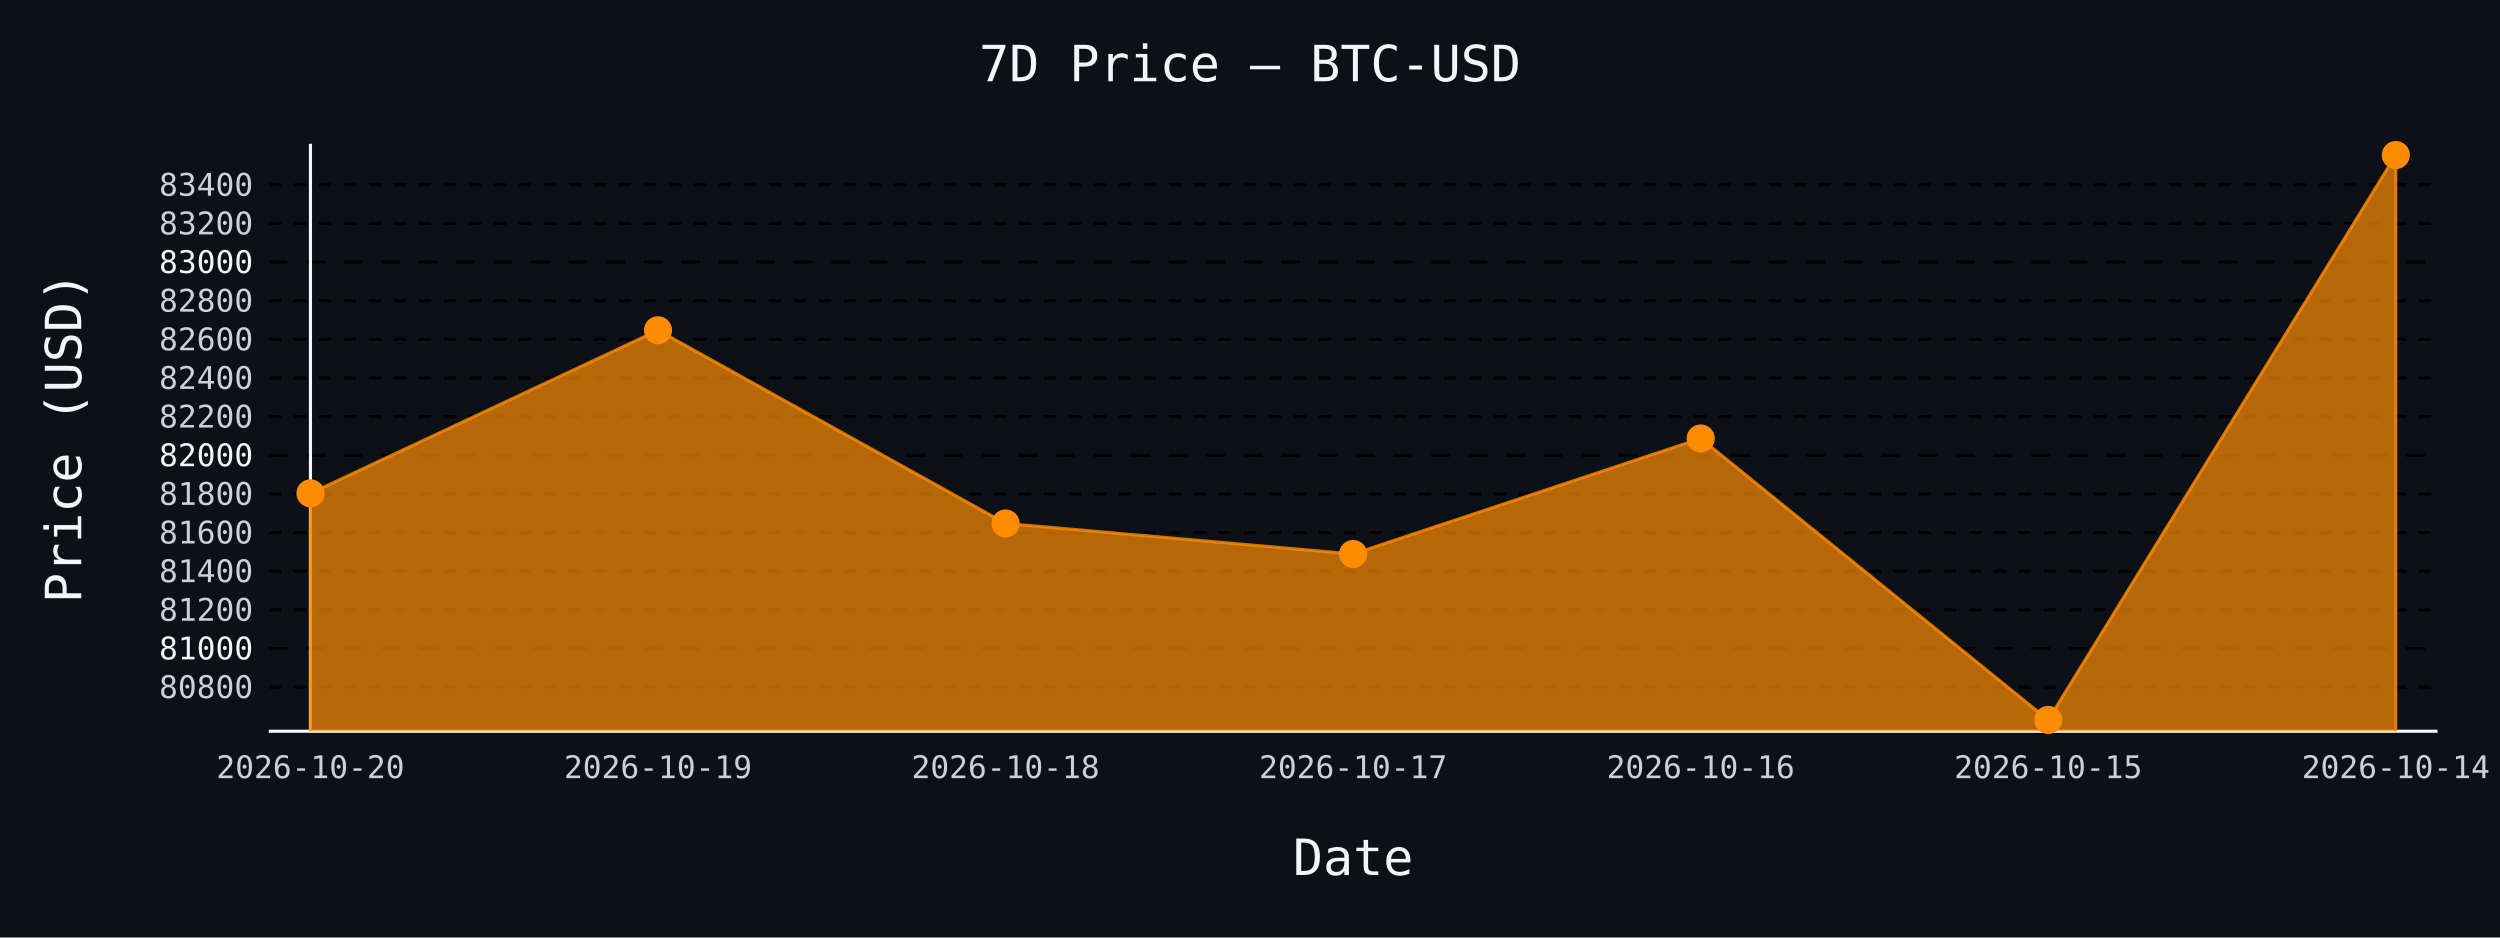
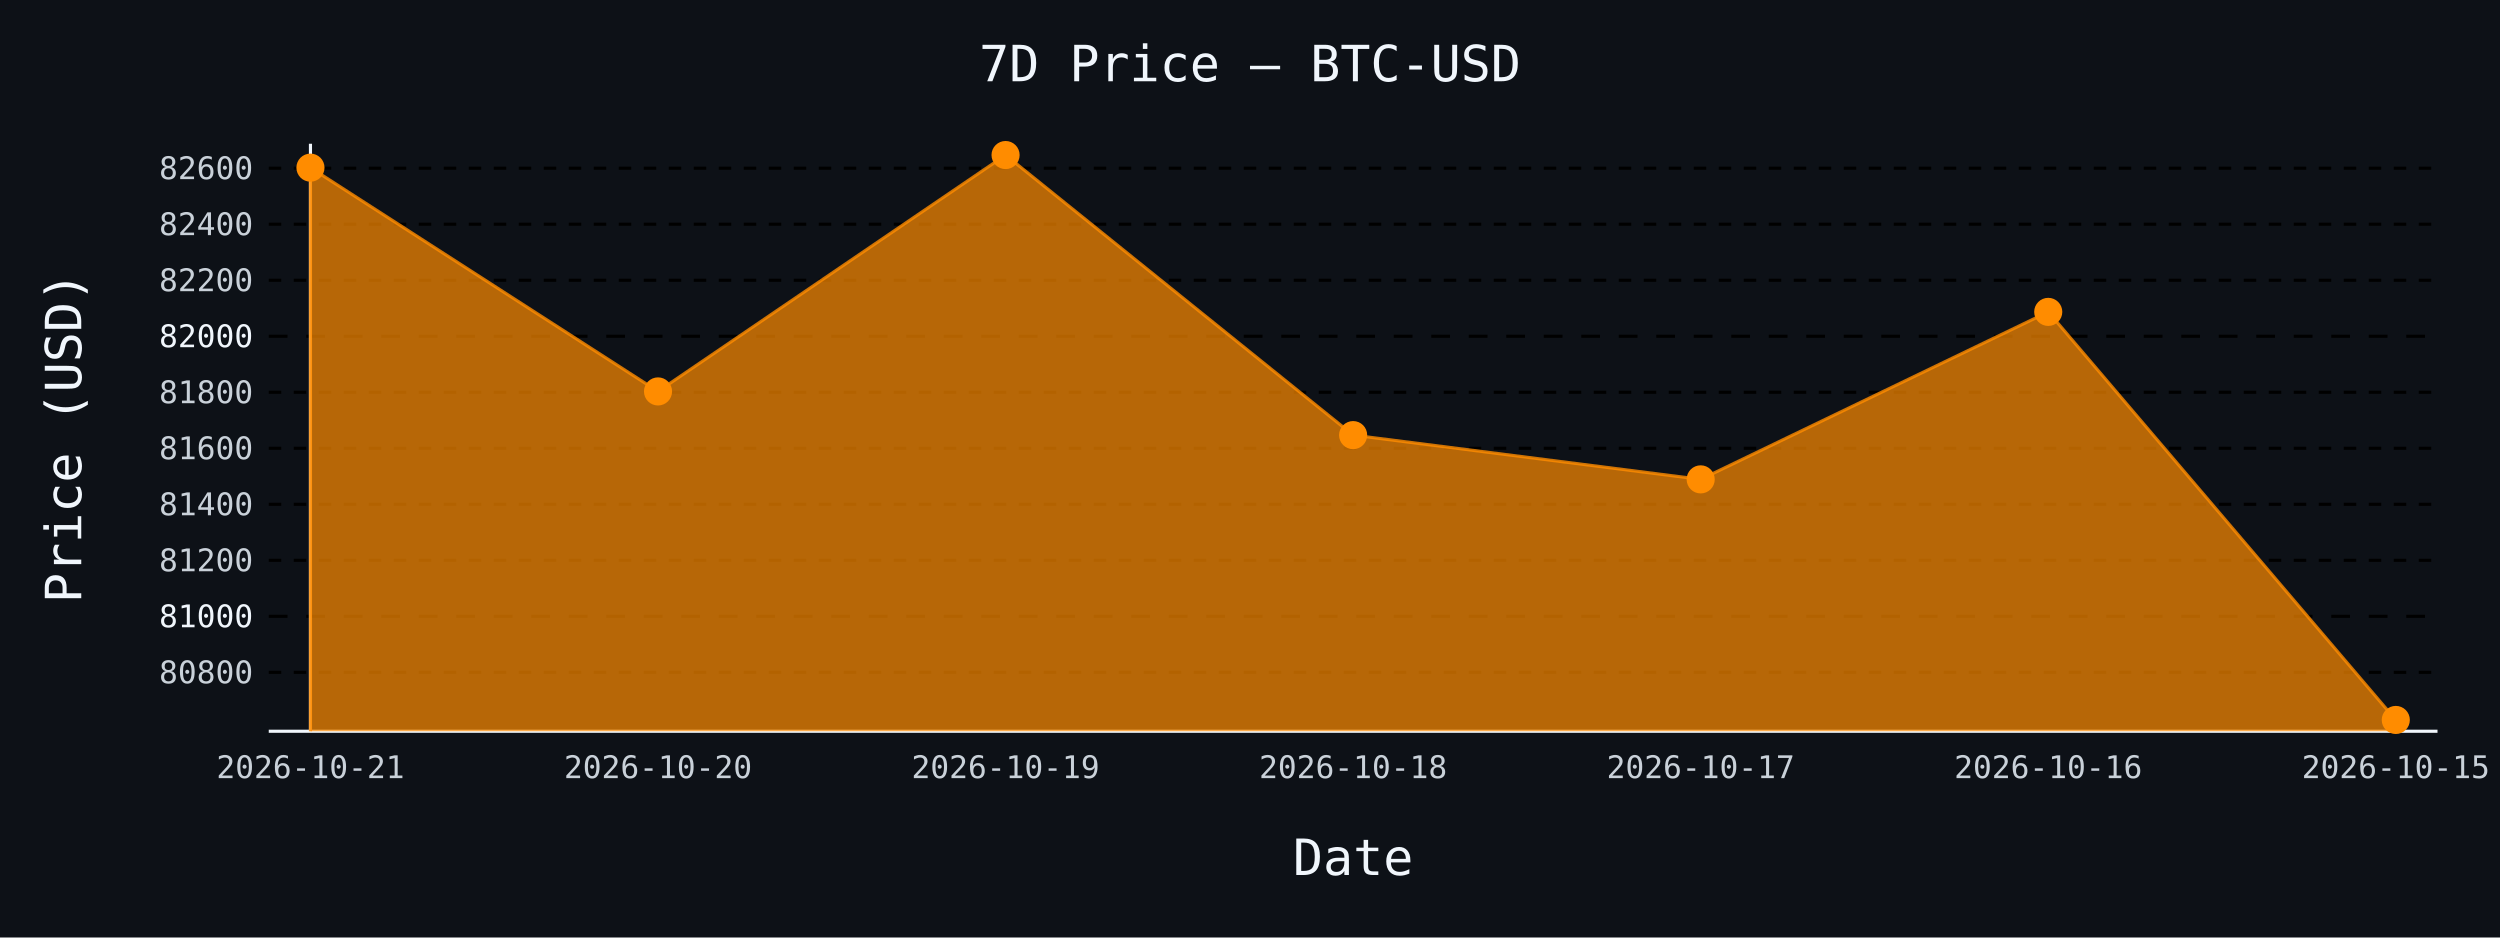
- <svg xmlns="http://www.w3.org/2000/svg" id="chart-0436da3f-935f-464e-bd0c-efa3c23fc609" class="pygal-chart" viewBox="0 0 800 300">
+ <svg xmlns="http://www.w3.org/2000/svg" id="chart-15f28994-abbc-47f6-b485-21463af4c2c4" class="pygal-chart" viewBox="0 0 800 300">
  <defs>
-     <style type="text/css">#chart-0436da3f-935f-464e-bd0c-efa3c23fc609{-webkit-user-select:none;-webkit-font-smoothing:antialiased;font-family:monospace}#chart-0436da3f-935f-464e-bd0c-efa3c23fc609 .title{font-family:monospace;font-size:16px}#chart-0436da3f-935f-464e-bd0c-efa3c23fc609 .legends .legend text{font-family:monospace;font-size:14px}#chart-0436da3f-935f-464e-bd0c-efa3c23fc609 .axis text{font-family:monospace;font-size:10px}#chart-0436da3f-935f-464e-bd0c-efa3c23fc609 .axis text.major{font-family:monospace;font-size:10px}#chart-0436da3f-935f-464e-bd0c-efa3c23fc609 .text-overlay text.value{font-family:monospace;font-size:16px}#chart-0436da3f-935f-464e-bd0c-efa3c23fc609 .text-overlay text.label{font-family:monospace;font-size:10px}#chart-0436da3f-935f-464e-bd0c-efa3c23fc609 .tooltip{font-family:monospace;font-size:14px}#chart-0436da3f-935f-464e-bd0c-efa3c23fc609 text.no_data{font-family:monospace;font-size:64px}
- #chart-0436da3f-935f-464e-bd0c-efa3c23fc609{background-color:#0d1117}#chart-0436da3f-935f-464e-bd0c-efa3c23fc609 path,#chart-0436da3f-935f-464e-bd0c-efa3c23fc609 line,#chart-0436da3f-935f-464e-bd0c-efa3c23fc609 rect,#chart-0436da3f-935f-464e-bd0c-efa3c23fc609 circle{-webkit-transition:150ms;-moz-transition:150ms;transition:150ms}#chart-0436da3f-935f-464e-bd0c-efa3c23fc609 .graph &gt; .background{fill:#0d1117}#chart-0436da3f-935f-464e-bd0c-efa3c23fc609 .plot &gt; .background{fill:#0d1117}#chart-0436da3f-935f-464e-bd0c-efa3c23fc609 .graph{fill:#c9d1d9}#chart-0436da3f-935f-464e-bd0c-efa3c23fc609 text.no_data{fill:#f0f6fc}#chart-0436da3f-935f-464e-bd0c-efa3c23fc609 .title{fill:#f0f6fc}#chart-0436da3f-935f-464e-bd0c-efa3c23fc609 .legends .legend text{fill:#c9d1d9}#chart-0436da3f-935f-464e-bd0c-efa3c23fc609 .legends .legend:hover text{fill:#f0f6fc}#chart-0436da3f-935f-464e-bd0c-efa3c23fc609 .axis .line{stroke:#f0f6fc}#chart-0436da3f-935f-464e-bd0c-efa3c23fc609 .axis .guide.line{stroke:#8b949e}#chart-0436da3f-935f-464e-bd0c-efa3c23fc609 .axis .major.line{stroke:#c9d1d9}#chart-0436da3f-935f-464e-bd0c-efa3c23fc609 .axis text.major{fill:#f0f6fc}#chart-0436da3f-935f-464e-bd0c-efa3c23fc609 .axis.y .guides:hover .guide.line,#chart-0436da3f-935f-464e-bd0c-efa3c23fc609 .line-graph .axis.x .guides:hover .guide.line,#chart-0436da3f-935f-464e-bd0c-efa3c23fc609 .stackedline-graph .axis.x .guides:hover .guide.line,#chart-0436da3f-935f-464e-bd0c-efa3c23fc609 .xy-graph .axis.x .guides:hover .guide.line{stroke:#f0f6fc}#chart-0436da3f-935f-464e-bd0c-efa3c23fc609 .axis .guides:hover text{fill:#f0f6fc}#chart-0436da3f-935f-464e-bd0c-efa3c23fc609 .reactive{fill-opacity:.7;stroke-opacity:.8;stroke-width:1}#chart-0436da3f-935f-464e-bd0c-efa3c23fc609 .ci{stroke:#c9d1d9}#chart-0436da3f-935f-464e-bd0c-efa3c23fc609 .reactive.active,#chart-0436da3f-935f-464e-bd0c-efa3c23fc609 .active .reactive{fill-opacity:.8;stroke-opacity:.9;stroke-width:4}#chart-0436da3f-935f-464e-bd0c-efa3c23fc609 .ci .reactive.active{stroke-width:1.5}#chart-0436da3f-935f-464e-bd0c-efa3c23fc609 .series text{fill:#f0f6fc}#chart-0436da3f-935f-464e-bd0c-efa3c23fc609 .tooltip rect{fill:#0d1117;stroke:#f0f6fc;-webkit-transition:opacity 150ms;-moz-transition:opacity 150ms;transition:opacity 150ms}#chart-0436da3f-935f-464e-bd0c-efa3c23fc609 .tooltip .label{fill:#c9d1d9}#chart-0436da3f-935f-464e-bd0c-efa3c23fc609 .tooltip .label{fill:#c9d1d9}#chart-0436da3f-935f-464e-bd0c-efa3c23fc609 .tooltip .legend{font-size:.8em;fill:#8b949e}#chart-0436da3f-935f-464e-bd0c-efa3c23fc609 .tooltip .x_label{font-size:.6em;fill:#f0f6fc}#chart-0436da3f-935f-464e-bd0c-efa3c23fc609 .tooltip .xlink{font-size:.5em;text-decoration:underline}#chart-0436da3f-935f-464e-bd0c-efa3c23fc609 .tooltip .value{font-size:1.5em}#chart-0436da3f-935f-464e-bd0c-efa3c23fc609 .bound{font-size:.5em}#chart-0436da3f-935f-464e-bd0c-efa3c23fc609 .max-value{font-size:.75em;fill:#8b949e}#chart-0436da3f-935f-464e-bd0c-efa3c23fc609 .map-element{fill:#0d1117;stroke:#8b949e !important}#chart-0436da3f-935f-464e-bd0c-efa3c23fc609 .map-element .reactive{fill-opacity:inherit;stroke-opacity:inherit}#chart-0436da3f-935f-464e-bd0c-efa3c23fc609 .color-0,#chart-0436da3f-935f-464e-bd0c-efa3c23fc609 .color-0 a:visited{stroke:#ff8c00;fill:#ff8c00}#chart-0436da3f-935f-464e-bd0c-efa3c23fc609 .text-overlay .color-0 text{fill:black}
- #chart-0436da3f-935f-464e-bd0c-efa3c23fc609 text.no_data{text-anchor:middle}#chart-0436da3f-935f-464e-bd0c-efa3c23fc609 .guide.line{fill:none}#chart-0436da3f-935f-464e-bd0c-efa3c23fc609 .centered{text-anchor:middle}#chart-0436da3f-935f-464e-bd0c-efa3c23fc609 .title{text-anchor:middle}#chart-0436da3f-935f-464e-bd0c-efa3c23fc609 .legends .legend text{fill-opacity:1}#chart-0436da3f-935f-464e-bd0c-efa3c23fc609 .axis.x text{text-anchor:middle}#chart-0436da3f-935f-464e-bd0c-efa3c23fc609 .axis.x:not(.web) text[transform]{text-anchor:start}#chart-0436da3f-935f-464e-bd0c-efa3c23fc609 .axis.x:not(.web) text[transform].backwards{text-anchor:end}#chart-0436da3f-935f-464e-bd0c-efa3c23fc609 .axis.y text{text-anchor:end}#chart-0436da3f-935f-464e-bd0c-efa3c23fc609 .axis.y text[transform].backwards{text-anchor:start}#chart-0436da3f-935f-464e-bd0c-efa3c23fc609 .axis.y2 text{text-anchor:start}#chart-0436da3f-935f-464e-bd0c-efa3c23fc609 .axis.y2 text[transform].backwards{text-anchor:end}#chart-0436da3f-935f-464e-bd0c-efa3c23fc609 .axis .guide.line{stroke-dasharray:4,4;stroke:black}#chart-0436da3f-935f-464e-bd0c-efa3c23fc609 .axis .major.guide.line{stroke-dasharray:6,6;stroke:black}#chart-0436da3f-935f-464e-bd0c-efa3c23fc609 .horizontal .axis.y .guide.line,#chart-0436da3f-935f-464e-bd0c-efa3c23fc609 .horizontal .axis.y2 .guide.line,#chart-0436da3f-935f-464e-bd0c-efa3c23fc609 .vertical .axis.x .guide.line{opacity:0}#chart-0436da3f-935f-464e-bd0c-efa3c23fc609 .horizontal .axis.always_show .guide.line,#chart-0436da3f-935f-464e-bd0c-efa3c23fc609 .vertical .axis.always_show .guide.line{opacity:1 !important}#chart-0436da3f-935f-464e-bd0c-efa3c23fc609 .axis.y .guides:hover .guide.line,#chart-0436da3f-935f-464e-bd0c-efa3c23fc609 .axis.y2 .guides:hover .guide.line,#chart-0436da3f-935f-464e-bd0c-efa3c23fc609 .axis.x .guides:hover .guide.line{opacity:1}#chart-0436da3f-935f-464e-bd0c-efa3c23fc609 .axis .guides:hover text{opacity:1}#chart-0436da3f-935f-464e-bd0c-efa3c23fc609 .nofill{fill:none}#chart-0436da3f-935f-464e-bd0c-efa3c23fc609 .subtle-fill{fill-opacity:.2}#chart-0436da3f-935f-464e-bd0c-efa3c23fc609 .dot{stroke-width:1px;fill-opacity:1;stroke-opacity:1}#chart-0436da3f-935f-464e-bd0c-efa3c23fc609 .dot.active{stroke-width:5px}#chart-0436da3f-935f-464e-bd0c-efa3c23fc609 .dot.negative{fill:transparent}#chart-0436da3f-935f-464e-bd0c-efa3c23fc609 text,#chart-0436da3f-935f-464e-bd0c-efa3c23fc609 tspan{stroke:none !important}#chart-0436da3f-935f-464e-bd0c-efa3c23fc609 .series text.active{opacity:1}#chart-0436da3f-935f-464e-bd0c-efa3c23fc609 .tooltip rect{fill-opacity:.95;stroke-width:.5}#chart-0436da3f-935f-464e-bd0c-efa3c23fc609 .tooltip text{fill-opacity:1}#chart-0436da3f-935f-464e-bd0c-efa3c23fc609 .showable{visibility:hidden}#chart-0436da3f-935f-464e-bd0c-efa3c23fc609 .showable.shown{visibility:visible}#chart-0436da3f-935f-464e-bd0c-efa3c23fc609 .gauge-background{fill:rgba(229,229,229,1);stroke:none}#chart-0436da3f-935f-464e-bd0c-efa3c23fc609 .bg-lines{stroke:#0d1117;stroke-width:2px}</style>
+     <style type="text/css">#chart-15f28994-abbc-47f6-b485-21463af4c2c4{-webkit-user-select:none;-webkit-font-smoothing:antialiased;font-family:monospace}#chart-15f28994-abbc-47f6-b485-21463af4c2c4 .title{font-family:monospace;font-size:16px}#chart-15f28994-abbc-47f6-b485-21463af4c2c4 .legends .legend text{font-family:monospace;font-size:14px}#chart-15f28994-abbc-47f6-b485-21463af4c2c4 .axis text{font-family:monospace;font-size:10px}#chart-15f28994-abbc-47f6-b485-21463af4c2c4 .axis text.major{font-family:monospace;font-size:10px}#chart-15f28994-abbc-47f6-b485-21463af4c2c4 .text-overlay text.value{font-family:monospace;font-size:16px}#chart-15f28994-abbc-47f6-b485-21463af4c2c4 .text-overlay text.label{font-family:monospace;font-size:10px}#chart-15f28994-abbc-47f6-b485-21463af4c2c4 .tooltip{font-family:monospace;font-size:14px}#chart-15f28994-abbc-47f6-b485-21463af4c2c4 text.no_data{font-family:monospace;font-size:64px}
+ #chart-15f28994-abbc-47f6-b485-21463af4c2c4{background-color:#0d1117}#chart-15f28994-abbc-47f6-b485-21463af4c2c4 path,#chart-15f28994-abbc-47f6-b485-21463af4c2c4 line,#chart-15f28994-abbc-47f6-b485-21463af4c2c4 rect,#chart-15f28994-abbc-47f6-b485-21463af4c2c4 circle{-webkit-transition:150ms;-moz-transition:150ms;transition:150ms}#chart-15f28994-abbc-47f6-b485-21463af4c2c4 .graph &gt; .background{fill:#0d1117}#chart-15f28994-abbc-47f6-b485-21463af4c2c4 .plot &gt; .background{fill:#0d1117}#chart-15f28994-abbc-47f6-b485-21463af4c2c4 .graph{fill:#c9d1d9}#chart-15f28994-abbc-47f6-b485-21463af4c2c4 text.no_data{fill:#f0f6fc}#chart-15f28994-abbc-47f6-b485-21463af4c2c4 .title{fill:#f0f6fc}#chart-15f28994-abbc-47f6-b485-21463af4c2c4 .legends .legend text{fill:#c9d1d9}#chart-15f28994-abbc-47f6-b485-21463af4c2c4 .legends .legend:hover text{fill:#f0f6fc}#chart-15f28994-abbc-47f6-b485-21463af4c2c4 .axis .line{stroke:#f0f6fc}#chart-15f28994-abbc-47f6-b485-21463af4c2c4 .axis .guide.line{stroke:#8b949e}#chart-15f28994-abbc-47f6-b485-21463af4c2c4 .axis .major.line{stroke:#c9d1d9}#chart-15f28994-abbc-47f6-b485-21463af4c2c4 .axis text.major{fill:#f0f6fc}#chart-15f28994-abbc-47f6-b485-21463af4c2c4 .axis.y .guides:hover .guide.line,#chart-15f28994-abbc-47f6-b485-21463af4c2c4 .line-graph .axis.x .guides:hover .guide.line,#chart-15f28994-abbc-47f6-b485-21463af4c2c4 .stackedline-graph .axis.x .guides:hover .guide.line,#chart-15f28994-abbc-47f6-b485-21463af4c2c4 .xy-graph .axis.x .guides:hover .guide.line{stroke:#f0f6fc}#chart-15f28994-abbc-47f6-b485-21463af4c2c4 .axis .guides:hover text{fill:#f0f6fc}#chart-15f28994-abbc-47f6-b485-21463af4c2c4 .reactive{fill-opacity:.7;stroke-opacity:.8;stroke-width:1}#chart-15f28994-abbc-47f6-b485-21463af4c2c4 .ci{stroke:#c9d1d9}#chart-15f28994-abbc-47f6-b485-21463af4c2c4 .reactive.active,#chart-15f28994-abbc-47f6-b485-21463af4c2c4 .active .reactive{fill-opacity:.8;stroke-opacity:.9;stroke-width:4}#chart-15f28994-abbc-47f6-b485-21463af4c2c4 .ci .reactive.active{stroke-width:1.5}#chart-15f28994-abbc-47f6-b485-21463af4c2c4 .series text{fill:#f0f6fc}#chart-15f28994-abbc-47f6-b485-21463af4c2c4 .tooltip rect{fill:#0d1117;stroke:#f0f6fc;-webkit-transition:opacity 150ms;-moz-transition:opacity 150ms;transition:opacity 150ms}#chart-15f28994-abbc-47f6-b485-21463af4c2c4 .tooltip .label{fill:#c9d1d9}#chart-15f28994-abbc-47f6-b485-21463af4c2c4 .tooltip .label{fill:#c9d1d9}#chart-15f28994-abbc-47f6-b485-21463af4c2c4 .tooltip .legend{font-size:.8em;fill:#8b949e}#chart-15f28994-abbc-47f6-b485-21463af4c2c4 .tooltip .x_label{font-size:.6em;fill:#f0f6fc}#chart-15f28994-abbc-47f6-b485-21463af4c2c4 .tooltip .xlink{font-size:.5em;text-decoration:underline}#chart-15f28994-abbc-47f6-b485-21463af4c2c4 .tooltip .value{font-size:1.5em}#chart-15f28994-abbc-47f6-b485-21463af4c2c4 .bound{font-size:.5em}#chart-15f28994-abbc-47f6-b485-21463af4c2c4 .max-value{font-size:.75em;fill:#8b949e}#chart-15f28994-abbc-47f6-b485-21463af4c2c4 .map-element{fill:#0d1117;stroke:#8b949e !important}#chart-15f28994-abbc-47f6-b485-21463af4c2c4 .map-element .reactive{fill-opacity:inherit;stroke-opacity:inherit}#chart-15f28994-abbc-47f6-b485-21463af4c2c4 .color-0,#chart-15f28994-abbc-47f6-b485-21463af4c2c4 .color-0 a:visited{stroke:#ff8c00;fill:#ff8c00}#chart-15f28994-abbc-47f6-b485-21463af4c2c4 .text-overlay .color-0 text{fill:black}
+ #chart-15f28994-abbc-47f6-b485-21463af4c2c4 text.no_data{text-anchor:middle}#chart-15f28994-abbc-47f6-b485-21463af4c2c4 .guide.line{fill:none}#chart-15f28994-abbc-47f6-b485-21463af4c2c4 .centered{text-anchor:middle}#chart-15f28994-abbc-47f6-b485-21463af4c2c4 .title{text-anchor:middle}#chart-15f28994-abbc-47f6-b485-21463af4c2c4 .legends .legend text{fill-opacity:1}#chart-15f28994-abbc-47f6-b485-21463af4c2c4 .axis.x text{text-anchor:middle}#chart-15f28994-abbc-47f6-b485-21463af4c2c4 .axis.x:not(.web) text[transform]{text-anchor:start}#chart-15f28994-abbc-47f6-b485-21463af4c2c4 .axis.x:not(.web) text[transform].backwards{text-anchor:end}#chart-15f28994-abbc-47f6-b485-21463af4c2c4 .axis.y text{text-anchor:end}#chart-15f28994-abbc-47f6-b485-21463af4c2c4 .axis.y text[transform].backwards{text-anchor:start}#chart-15f28994-abbc-47f6-b485-21463af4c2c4 .axis.y2 text{text-anchor:start}#chart-15f28994-abbc-47f6-b485-21463af4c2c4 .axis.y2 text[transform].backwards{text-anchor:end}#chart-15f28994-abbc-47f6-b485-21463af4c2c4 .axis .guide.line{stroke-dasharray:4,4;stroke:black}#chart-15f28994-abbc-47f6-b485-21463af4c2c4 .axis .major.guide.line{stroke-dasharray:6,6;stroke:black}#chart-15f28994-abbc-47f6-b485-21463af4c2c4 .horizontal .axis.y .guide.line,#chart-15f28994-abbc-47f6-b485-21463af4c2c4 .horizontal .axis.y2 .guide.line,#chart-15f28994-abbc-47f6-b485-21463af4c2c4 .vertical .axis.x .guide.line{opacity:0}#chart-15f28994-abbc-47f6-b485-21463af4c2c4 .horizontal .axis.always_show .guide.line,#chart-15f28994-abbc-47f6-b485-21463af4c2c4 .vertical .axis.always_show .guide.line{opacity:1 !important}#chart-15f28994-abbc-47f6-b485-21463af4c2c4 .axis.y .guides:hover .guide.line,#chart-15f28994-abbc-47f6-b485-21463af4c2c4 .axis.y2 .guides:hover .guide.line,#chart-15f28994-abbc-47f6-b485-21463af4c2c4 .axis.x .guides:hover .guide.line{opacity:1}#chart-15f28994-abbc-47f6-b485-21463af4c2c4 .axis .guides:hover text{opacity:1}#chart-15f28994-abbc-47f6-b485-21463af4c2c4 .nofill{fill:none}#chart-15f28994-abbc-47f6-b485-21463af4c2c4 .subtle-fill{fill-opacity:.2}#chart-15f28994-abbc-47f6-b485-21463af4c2c4 .dot{stroke-width:1px;fill-opacity:1;stroke-opacity:1}#chart-15f28994-abbc-47f6-b485-21463af4c2c4 .dot.active{stroke-width:5px}#chart-15f28994-abbc-47f6-b485-21463af4c2c4 .dot.negative{fill:transparent}#chart-15f28994-abbc-47f6-b485-21463af4c2c4 text,#chart-15f28994-abbc-47f6-b485-21463af4c2c4 tspan{stroke:none !important}#chart-15f28994-abbc-47f6-b485-21463af4c2c4 .series text.active{opacity:1}#chart-15f28994-abbc-47f6-b485-21463af4c2c4 .tooltip rect{fill-opacity:.95;stroke-width:.5}#chart-15f28994-abbc-47f6-b485-21463af4c2c4 .tooltip text{fill-opacity:1}#chart-15f28994-abbc-47f6-b485-21463af4c2c4 .showable{visibility:hidden}#chart-15f28994-abbc-47f6-b485-21463af4c2c4 .showable.shown{visibility:visible}#chart-15f28994-abbc-47f6-b485-21463af4c2c4 .gauge-background{fill:rgba(229,229,229,1);stroke:none}#chart-15f28994-abbc-47f6-b485-21463af4c2c4 .bg-lines{stroke:#0d1117;stroke-width:2px}</style>
  </defs>
  <g class="graph line-graph vertical">
    <rect x="0" y="0" width="800" height="300" class="background" />
    <g transform="translate(86, 46)" class="plot">
      <rect x="0" y="0" width="694.0" height="188" class="background" />
      <g class="axis y always_show">
        <path d="M0 188 h694" class="line" />
        <g class="guides">
-           <path d="M0 173.875 h694" class="guide line" />
-           <text x="-5" y="177.375" class="">80800</text>
+           <path d="M0 169.149 h694" class="guide line" />
+           <text x="-5" y="172.649" class="">80800</text>
        </g>
        <g class="guides">
-           <path d="M0 161.51 h694" class="major guide line" />
-           <text x="-5" y="165.01" class="major">81000</text>
+           <path d="M0 151.224 h694" class="major guide line" />
+           <text x="-5" y="154.724" class="major">81000</text>
        </g>
        <g class="guides">
-           <path d="M0 149.146 h694" class="guide line" />
-           <text x="-5" y="152.646" class="">81200</text>
+           <path d="M0 133.3 h694" class="guide line" />
+           <text x="-5" y="136.8" class="">81200</text>
        </g>
        <g class="guides">
-           <path d="M0 136.781 h694" class="guide line" />
-           <text x="-5" y="140.281" class="">81400</text>
+           <path d="M0 115.375 h694" class="guide line" />
+           <text x="-5" y="118.875" class="">81400</text>
        </g>
        <g class="guides">
-           <path d="M0 124.417 h694" class="guide line" />
-           <text x="-5" y="127.917" class="">81600</text>
+           <path d="M0 97.45 h694" class="guide line" />
+           <text x="-5" y="100.95" class="">81600</text>
        </g>
        <g class="guides">
-           <path d="M0 112.052 h694" class="guide line" />
-           <text x="-5" y="115.552" class="">81800</text>
+           <path d="M0 79.526 h694" class="guide line" />
+           <text x="-5" y="83.026" class="">81800</text>
        </g>
        <g class="guides">
-           <path d="M0 99.688 h694" class="major guide line" />
-           <text x="-5" y="103.188" class="major">82000</text>
+           <path d="M0 61.601 h694" class="major guide line" />
+           <text x="-5" y="65.101" class="major">82000</text>
        </g>
        <g class="guides">
-           <path d="M0 87.323 h694" class="guide line" />
-           <text x="-5" y="90.823" class="">82200</text>
+           <path d="M0 43.677 h694" class="guide line" />
+           <text x="-5" y="47.177" class="">82200</text>
        </g>
        <g class="guides">
-           <path d="M0 74.959 h694" class="guide line" />
-           <text x="-5" y="78.459" class="">82400</text>
+           <path d="M0 25.752 h694" class="guide line" />
+           <text x="-5" y="29.252" class="">82400</text>
        </g>
        <g class="guides">
-           <path d="M0 62.594 h694" class="guide line" />
-           <text x="-5" y="66.094" class="">82600</text>
-         </g>
-         <g class="guides">
-           <path d="M0 50.23 h694" class="guide line" />
-           <text x="-5" y="53.73" class="">82800</text>
-         </g>
-         <g class="guides">
-           <path d="M0 37.865 h694" class="major guide line" />
-           <text x="-5" y="41.365" class="major">83000</text>
-         </g>
-         <g class="guides">
-           <path d="M0 25.501 h694" class="guide line" />
-           <text x="-5" y="29.001" class="">83200</text>
-         </g>
-         <g class="guides">
-           <path d="M0 13.136 h694" class="guide line" />
-           <text x="-5" y="16.636" class="">83400</text>
+           <path d="M0 7.828 h694" class="guide line" />
+           <text x="-5" y="11.328" class="">82600</text>
        </g>
      </g>
      <g class="axis x">
        <g class="guides">
          <path d="M13.346 0 v188" class="line" />
-           <text x="13.346" y="203.0" class="">2026-10-20</text>
+           <text x="13.346" y="203.0" class="">2026-10-21</text>
        </g>
        <g class="guides">
          <path d="M124.564 0 v188" class="guide line" />
-           <text x="124.564" y="203.0" class="">2026-10-19</text>
+           <text x="124.564" y="203.0" class="">2026-10-20</text>
        </g>
        <g class="guides">
          <path d="M235.782 0 v188" class="guide line" />
-           <text x="235.782" y="203.0" class="">2026-10-18</text>
+           <text x="235.782" y="203.0" class="">2026-10-19</text>
        </g>
        <g class="guides">
          <path d="M347 0 v188" class="guide line" />
-           <text x="347.0" y="203.0" class="">2026-10-17</text>
+           <text x="347.0" y="203.0" class="">2026-10-18</text>
        </g>
        <g class="guides">
          <path d="M458.218 0 v188" class="guide line" />
-           <text x="458.218" y="203.0" class="">2026-10-16</text>
+           <text x="458.218" y="203.0" class="">2026-10-17</text>
        </g>
        <g class="guides">
          <path d="M569.436 0 v188" class="guide line" />
-           <text x="569.436" y="203.0" class="">2026-10-15</text>
+           <text x="569.436" y="203.0" class="">2026-10-16</text>
        </g>
        <g class="guides">
          <path d="M680.654 0 v188" class="guide line" />
-           <text x="680.654" y="203.0" class="">2026-10-14</text>
+           <text x="680.654" y="203.0" class="">2026-10-15</text>
        </g>
      </g>
      <g class="series serie-0 color-0">
-         <path d="M13.346 188 L13.346 111.867 124.564 59.688 235.782 121.511 347 131.279 458.218 94.309 569.436 184.385 680.654 3.615 680.654 188" class="line reactive" />
+         <path d="M13.346 188 L13.346 7.648 124.564 79.257 235.782 3.615 347 93.238 458.218 107.399 569.436 53.804 680.654 184.385 680.654 188" class="line reactive" />
      </g>
    </g>
    <g class="titles">
      <text x="400.0" y="26" class="title plot_title">7D Price — BTC-USD</text>
      <text x="433.0" y="280" class="title">Date</text>
      <text x="0" y="166.0" class="title" transform="rotate(-90 0 140)">Price (USD)</text>
    </g>
    <g transform="translate(86, 46)" class="plot overlay">
      <g class="series serie-0 color-0">
        <g class="dots">
-           <circle cx="13.346" cy="111.867" r="4" class="dot reactive tooltip-trigger" />
+           <circle cx="13.346" cy="7.648" r="4" class="dot reactive tooltip-trigger" />
        </g>
        <g class="dots">
-           <circle cx="124.564" cy="59.688" r="4" class="dot reactive tooltip-trigger" />
+           <circle cx="124.564" cy="79.257" r="4" class="dot reactive tooltip-trigger" />
        </g>
        <g class="dots">
-           <circle cx="235.782" cy="121.511" r="4" class="dot reactive tooltip-trigger" />
+           <circle cx="235.782" cy="3.615" r="4" class="dot reactive tooltip-trigger" />
        </g>
        <g class="dots">
-           <circle cx="347.0" cy="131.279" r="4" class="dot reactive tooltip-trigger" />
+           <circle cx="347.0" cy="93.238" r="4" class="dot reactive tooltip-trigger" />
        </g>
        <g class="dots">
-           <circle cx="458.218" cy="94.309" r="4" class="dot reactive tooltip-trigger" />
+           <circle cx="458.218" cy="107.399" r="4" class="dot reactive tooltip-trigger" />
        </g>
        <g class="dots">
-           <circle cx="569.436" cy="184.385" r="4" class="dot reactive tooltip-trigger" />
+           <circle cx="569.436" cy="53.804" r="4" class="dot reactive tooltip-trigger" />
        </g>
        <g class="dots">
-           <circle cx="680.654" cy="3.615" r="4" class="dot reactive tooltip-trigger" />
+           <circle cx="680.654" cy="184.385" r="4" class="dot reactive tooltip-trigger" />
        </g>
      </g>
    </g>
    <g transform="translate(86, 46)" class="plot text-overlay">
      <g class="series serie-0 color-0" />
    </g>
    <g transform="translate(86, 46)" class="plot tooltip-overlay">
      <g transform="translate(0 0)" style="opacity: 0" class="tooltip">
        <rect rx="0" ry="0" width="0" height="0" class="tooltip-box" />
        <g class="text" />
      </g>
    </g>
  </g>
</svg>
